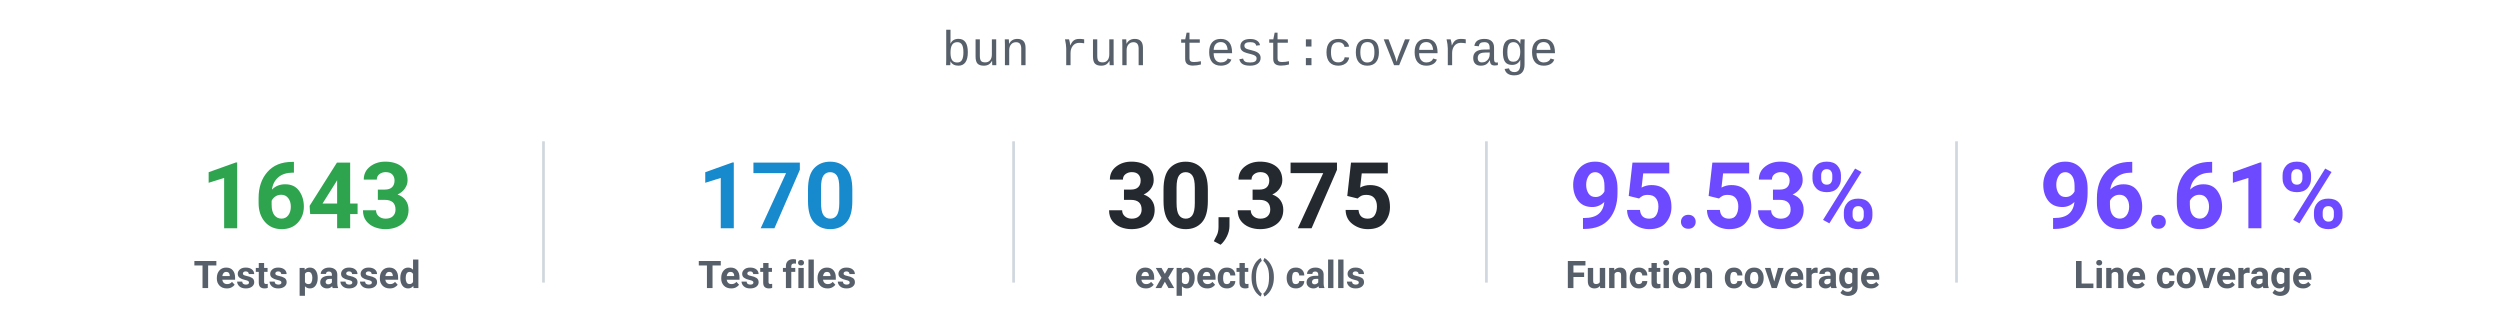
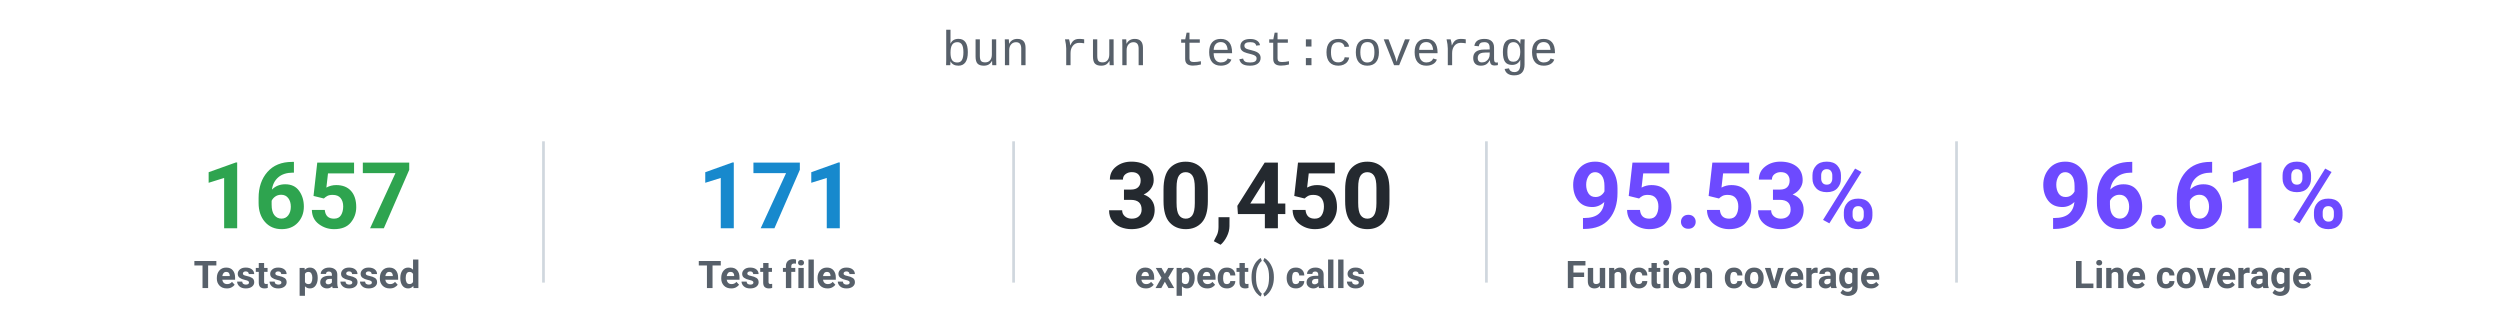
- <svg xmlns="http://www.w3.org/2000/svg" viewBox="0 0 920 122" width="920" height="122" role="img" aria-label="bun run test:coverage — 1643 tests passed, 170 test files, 30,375 expect() calls, 95.53% function coverage, 96.61% line coverage">
+ <svg xmlns="http://www.w3.org/2000/svg" viewBox="0 0 920 122" width="920" height="122" role="img" aria-label="bun run test:coverage — 1657 tests passed, 171 test files, 30,450 expect() calls, 95.53% function coverage, 96.61% line coverage">
  <style>
    .cmd { font-family: ui-monospace, SFMono-Regular, 'SF Mono', Menlo, Consolas, 'Liberation Mono', monospace; font-weight: 500; font-size: 18px; }
    .val { font-family: system-ui, -apple-system, BlinkMacSystemFont, 'Segoe UI', Roboto, sans-serif; font-weight: 700; font-size: 34px; }
    .lbl { font-family: system-ui, -apple-system, BlinkMacSystemFont, 'Segoe UI', Roboto, sans-serif; font-weight: 600; font-size: 14px; }
  </style>
  <text x="460" y="24" text-anchor="middle" class="cmd" fill="#57606a">bun run test:coverage</text>
  <line x1="200" y1="52" x2="200" y2="104" stroke="#d0d7de" stroke-width="1" />
  <line x1="373" y1="52" x2="373" y2="104" stroke="#d0d7de" stroke-width="1" />
  <line x1="547" y1="52" x2="547" y2="104" stroke="#d0d7de" stroke-width="1" />
  <line x1="720" y1="52" x2="720" y2="104" stroke="#d0d7de" stroke-width="1" />
-   <text x="113" y="84" text-anchor="middle" class="val" fill="#2ea44f">1643</text>
+   <text x="113" y="84" text-anchor="middle" class="val" fill="#2ea44f">1657</text>
  <text x="113" y="106" text-anchor="middle" class="lbl" fill="#57606a">Tests passed</text>
-   <text x="286" y="84" text-anchor="middle" class="val" fill="#1789cd">170</text>
+   <text x="286" y="84" text-anchor="middle" class="val" fill="#1789cd">171</text>
  <text x="286" y="106" text-anchor="middle" class="lbl" fill="#57606a">Test files</text>
-   <text x="460" y="84" text-anchor="middle" class="val" fill="#24292f">30,375</text>
+   <text x="460" y="84" text-anchor="middle" class="val" fill="#24292f">30,450</text>
  <text x="460" y="106" text-anchor="middle" class="lbl" fill="#57606a">expect() calls</text>
  <text x="634" y="84" text-anchor="middle" class="val" fill="#6d4aff">95.53%</text>
  <text x="634" y="106" text-anchor="middle" class="lbl" fill="#57606a">Function coverage</text>
  <text x="807" y="84" text-anchor="middle" class="val" fill="#6d4aff">96.61%</text>
  <text x="807" y="106" text-anchor="middle" class="lbl" fill="#57606a">Line coverage</text>
</svg>
